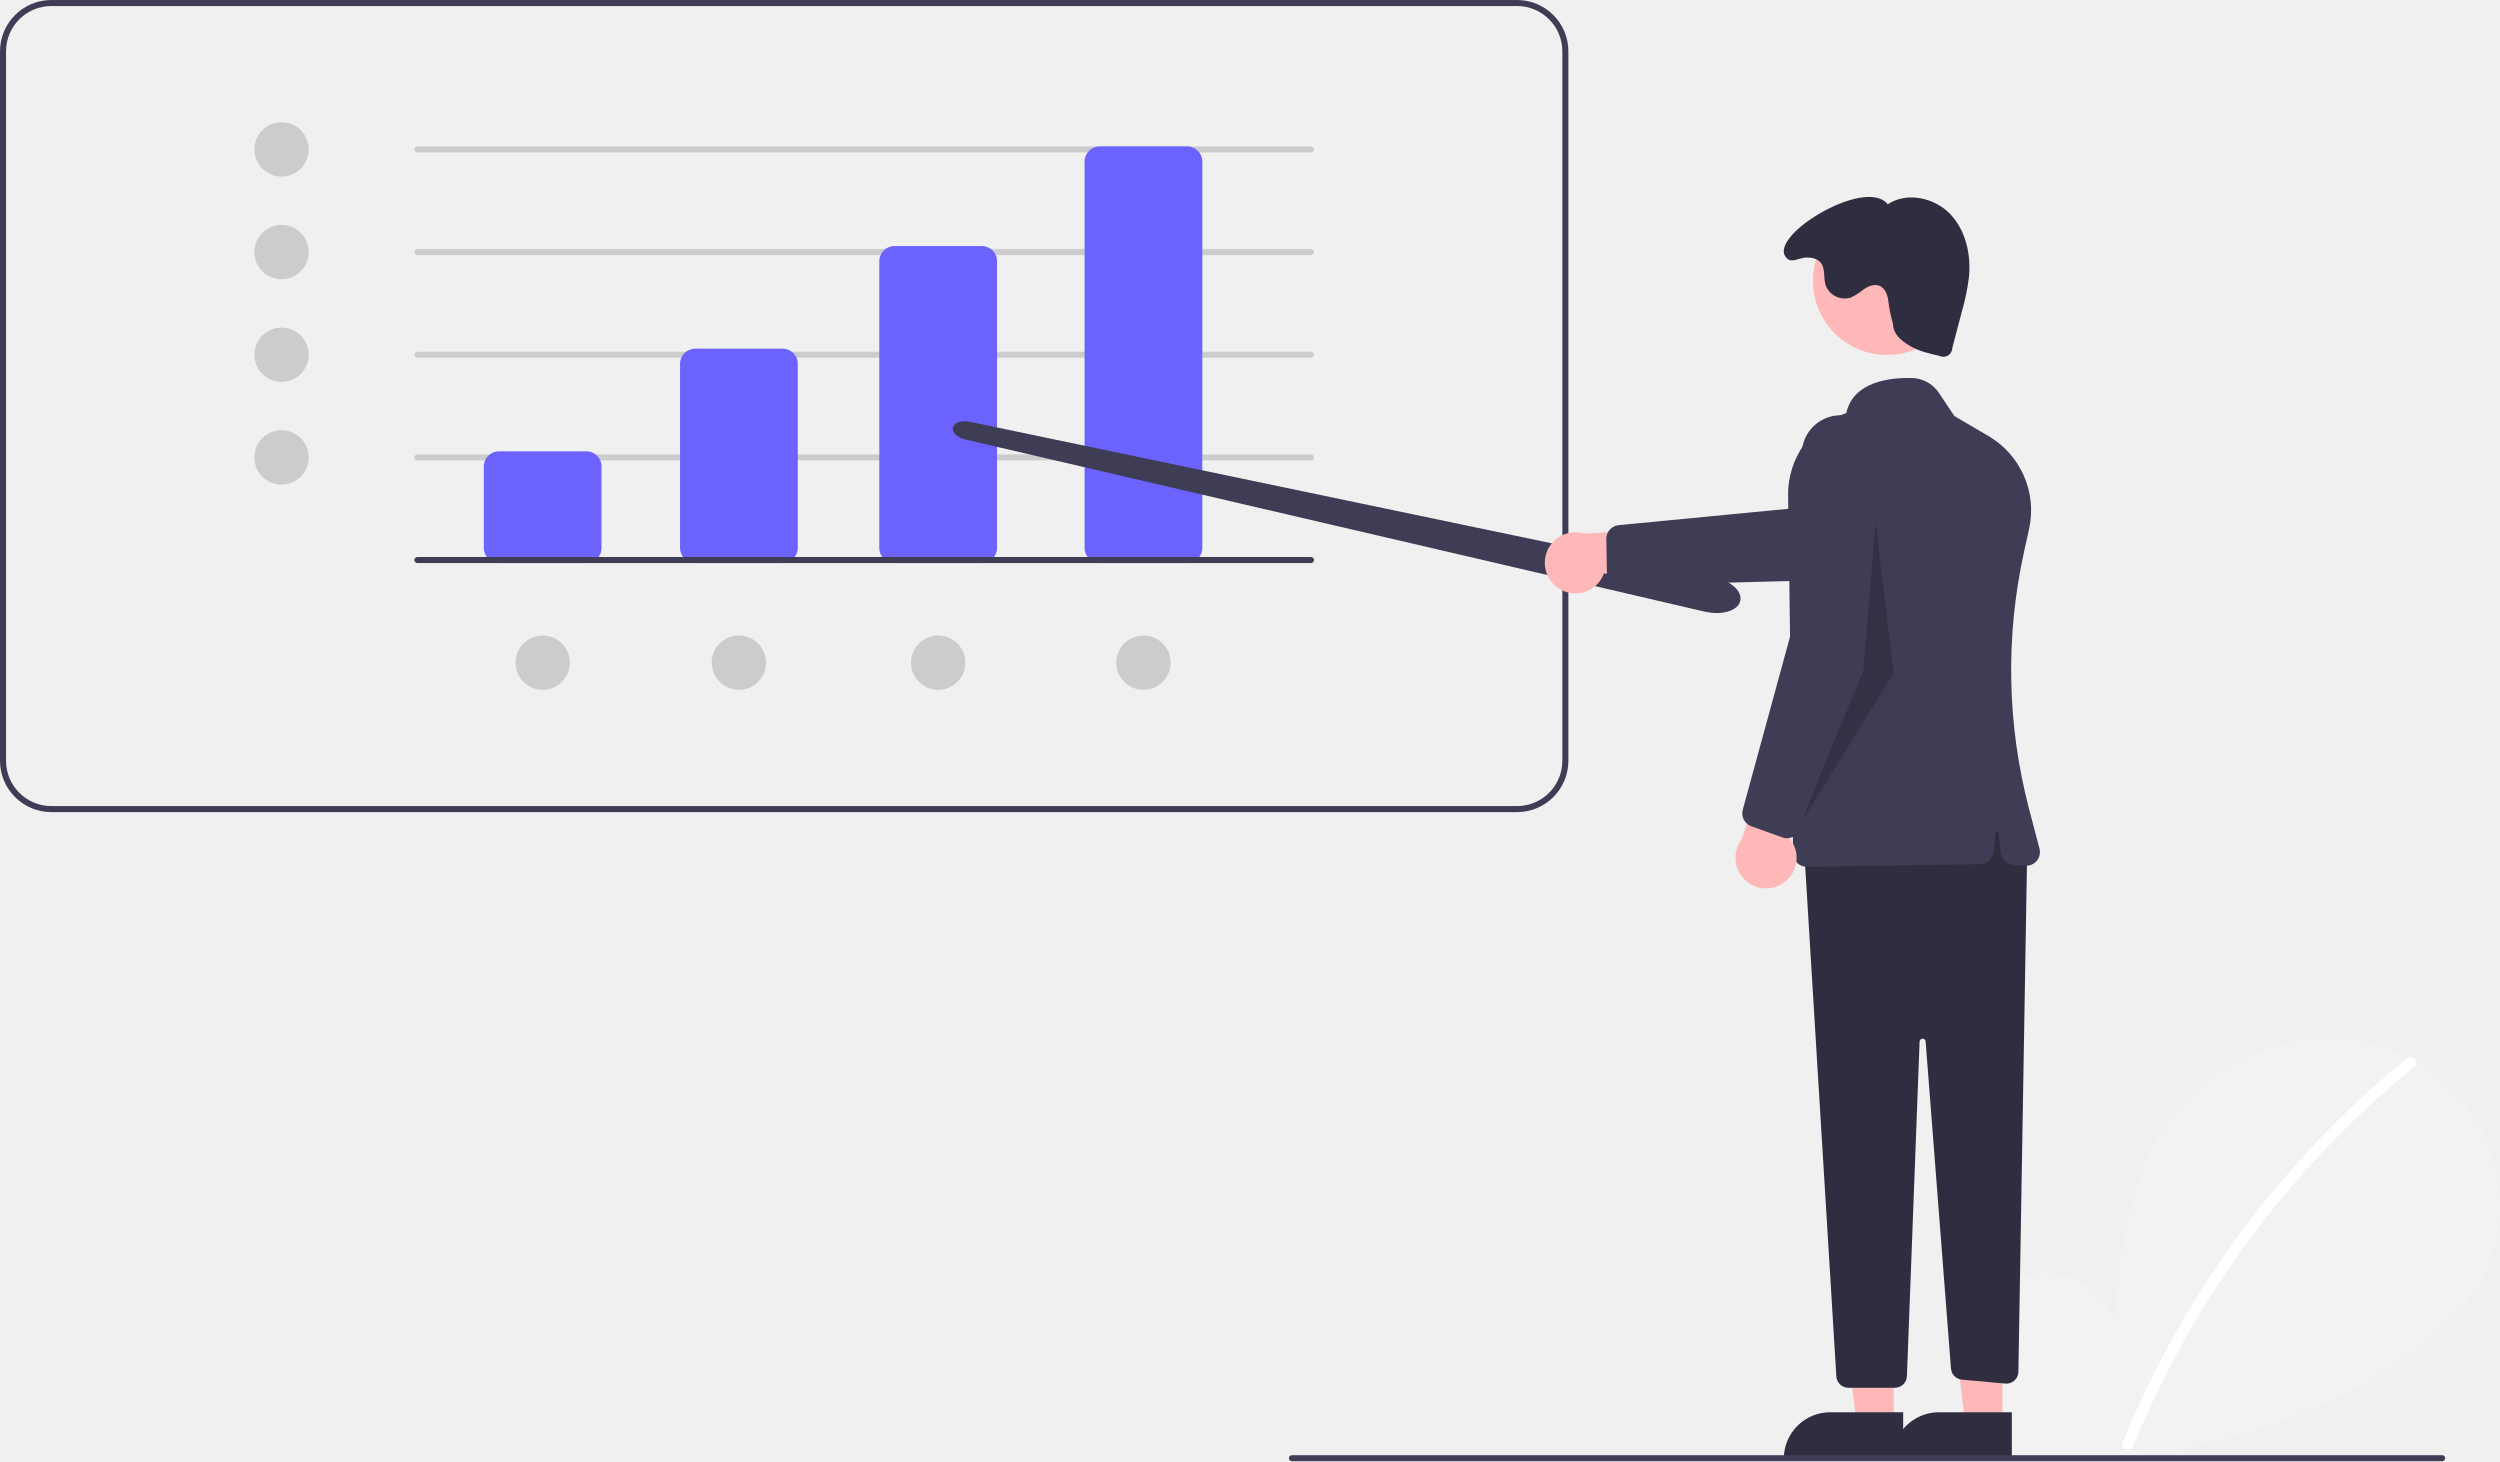
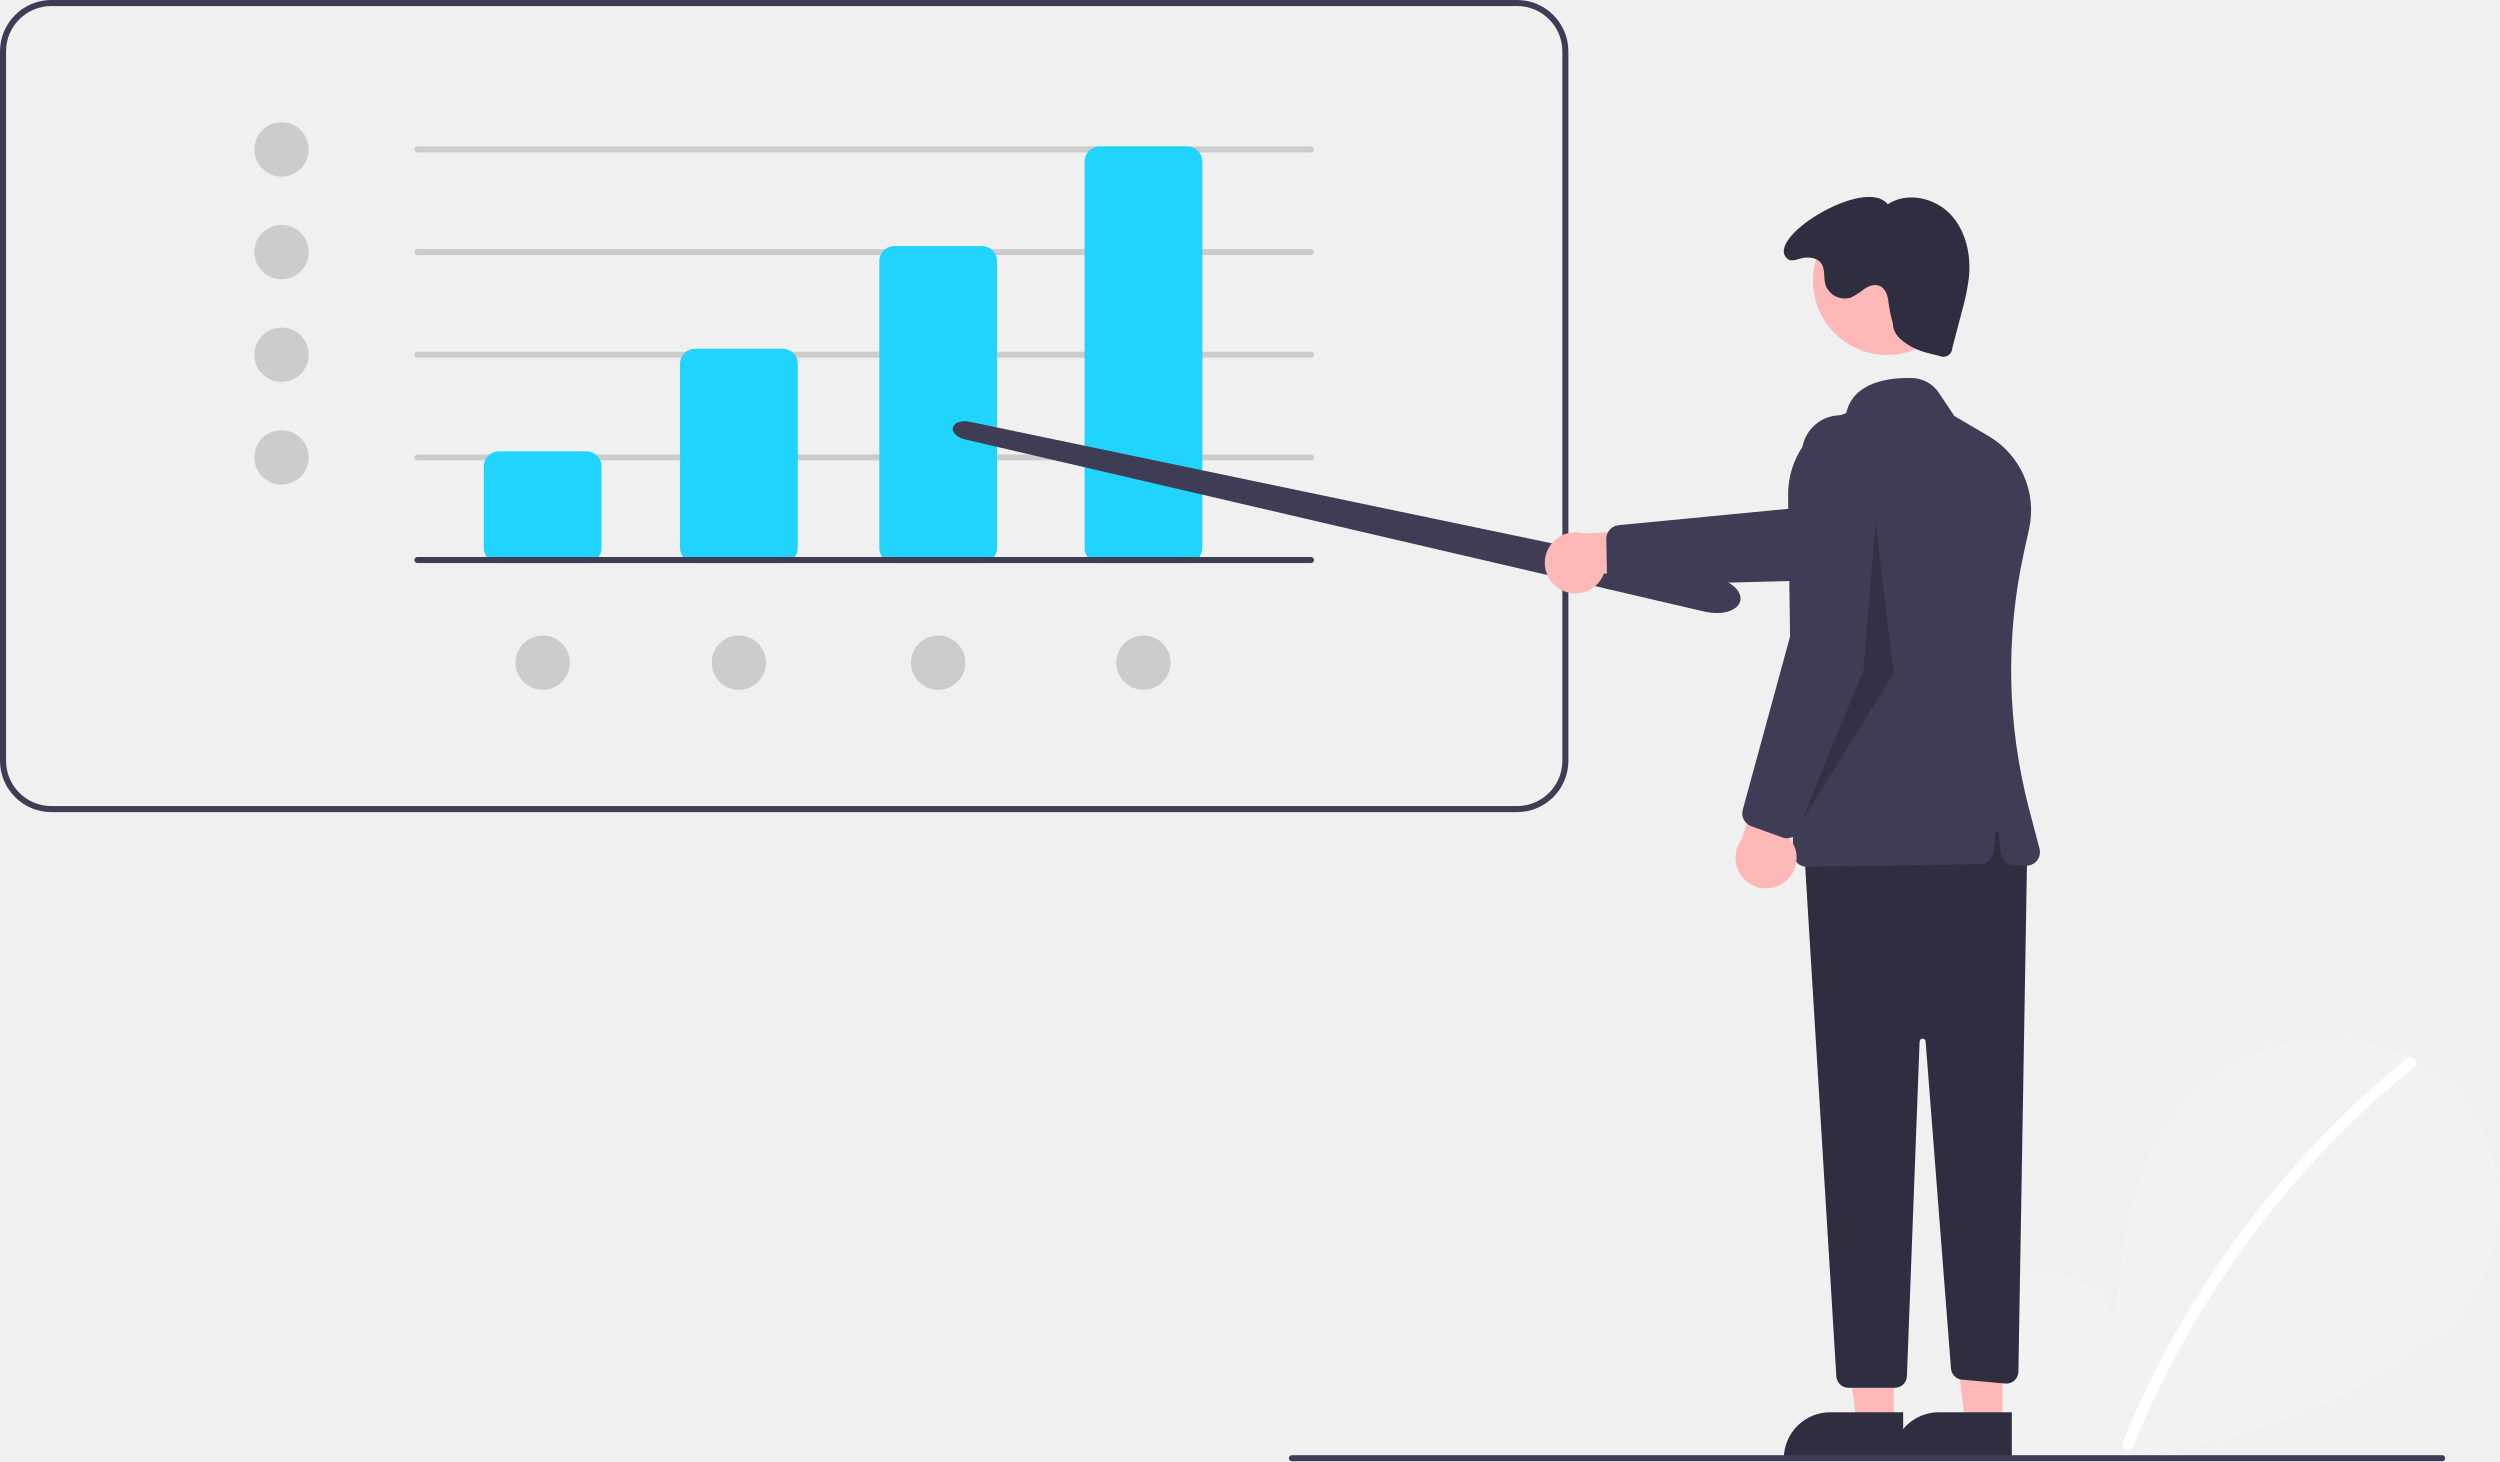
<svg xmlns="http://www.w3.org/2000/svg" data-name="Layer 1" width="828.078" height="484" viewBox="0 0 828.078 484">
  <path d="M688.461,477h-485.5a17.019,17.019,0,0,1-17-17V225a17.019,17.019,0,0,1,17-17h485.5a17.019,17.019,0,0,1,17,17V460A17.019,17.019,0,0,1,688.461,477Zm-485.5-267a15.017,15.017,0,0,0-15,15V460a15.017,15.017,0,0,0,15,15h485.5a15.017,15.017,0,0,0,15-15V225a15.017,15.017,0,0,0-15-15Z" transform="translate(-185.9609 -208)" fill="#3f3d56" />
  <circle cx="93.25" cy="49.5" r="9" fill="#ccc" />
  <circle cx="93.25" cy="83.5" r="9" fill="#ccc" />
  <circle cx="93.25" cy="117.5" r="9" fill="#ccc" />
  <circle cx="93.25" cy="151.5" r="9" fill="#ccc" />
  <circle cx="244.75" cy="219.5" r="9" fill="#ccc" />
  <circle cx="179.75" cy="219.5" r="9" fill="#ccc" />
  <circle cx="378.75" cy="219.5" r="9" fill="#ccc" />
  <circle cx="310.75" cy="219.5" r="9" fill="#ccc" />
  <path d="M620.211,258.5h-296a1,1,0,0,1,0-2h296a1,1,0,0,1,0,2Z" transform="translate(-185.9609 -208)" fill="#ccc" />
  <path d="M620.211,292.5h-296a1,1,0,0,1,0-2h296a1,1,0,0,1,0,2Z" transform="translate(-185.9609 -208)" fill="#ccc" />
  <path d="M620.211,326.5h-296a1,1,0,0,1,0-2h296a1,1,0,0,1,0,2Z" transform="translate(-185.9609 -208)" fill="#ccc" />
  <path d="M620.211,360.5h-296a1,1,0,0,1,0-2h296a1,1,0,0,1,0,2Z" transform="translate(-185.9609 -208)" fill="#ccc" />
-   <path d="M380.211,394.5h-29a5.006,5.006,0,0,1-5-5v-27a5.006,5.006,0,0,1,5-5h29a5.006,5.006,0,0,1,5,5v27A5.006,5.006,0,0,1,380.211,394.5Z" transform="translate(-185.9609 -208)" fill="#6c63ff" />
-   <path d="M445.211,394.5h-29a5.006,5.006,0,0,1-5-5v-61a5.006,5.006,0,0,1,5-5h29a5.006,5.006,0,0,1,5,5v61A5.006,5.006,0,0,1,445.211,394.5Z" transform="translate(-185.9609 -208)" fill="#6c63ff" />
-   <path d="M511.211,394.5h-29a5.006,5.006,0,0,1-5-5v-95a5.006,5.006,0,0,1,5-5h29a5.006,5.006,0,0,1,5,5v95A5.006,5.006,0,0,1,511.211,394.5Z" transform="translate(-185.9609 -208)" fill="#6c63ff" />
-   <path d="M579.211,394.5h-29a5.006,5.006,0,0,1-5-5v-128a5.006,5.006,0,0,1,5-5h29a5.006,5.006,0,0,1,5,5v128A5.006,5.006,0,0,1,579.211,394.5Z" transform="translate(-185.9609 -208)" fill="#6c63ff" />
+   <path d="M380.211,394.5h-29a5.006,5.006,0,0,1-5-5v-27a5.006,5.006,0,0,1,5-5h29a5.006,5.006,0,0,1,5,5v27A5.006,5.006,0,0,1,380.211,394.5Z" transform="translate(-185.9609 -208)" fill="#21d4fd" />
+   <path d="M445.211,394.5h-29a5.006,5.006,0,0,1-5-5v-61a5.006,5.006,0,0,1,5-5h29a5.006,5.006,0,0,1,5,5v61A5.006,5.006,0,0,1,445.211,394.5Z" transform="translate(-185.9609 -208)" fill="#21d4fd" />
+   <path d="M511.211,394.5h-29a5.006,5.006,0,0,1-5-5v-95a5.006,5.006,0,0,1,5-5h29a5.006,5.006,0,0,1,5,5v95A5.006,5.006,0,0,1,511.211,394.5Z" transform="translate(-185.9609 -208)" fill="#21d4fd" />
+   <path d="M579.211,394.5h-29a5.006,5.006,0,0,1-5-5v-128a5.006,5.006,0,0,1,5-5h29a5.006,5.006,0,0,1,5,5v128A5.006,5.006,0,0,1,579.211,394.5Z" transform="translate(-185.9609 -208)" fill="#21d4fd" />
  <path d="M849.414,686.344c-8.993-7.599-14.455-19.602-13.022-31.288s10.305-22.428,21.813-24.91,24.628,4.388,28.123,15.63c1.924-21.674,4.141-44.257,15.664-62.715,10.434-16.713,28.507-28.672,48.093-30.811s40.208,5.941,52.424,21.4,15.206,37.934,6.651,55.682c-6.302,13.075-17.914,22.805-30.079,30.721a194.129,194.129,0,0,1-132.772,29.046Z" transform="translate(-185.9609 -208)" fill="#f2f2f2" />
  <path d="M983.14,558.639A317.625,317.625,0,0,0,938.876,602.593a318.551,318.551,0,0,0-49.856,83.314c-.898,2.2,2.675,3.158,3.562.982a316.759,316.759,0,0,1,93.17-125.638c1.844-1.502-.783-4.102-2.612-2.612Z" transform="translate(-185.9609 -208)" fill="#fff" />
  <path d="M754.571,411.058a17.509,17.509,0,0,1-3.386-.339h-0q-.305-.061-.611-.131L505.676,353.567c-2.66-.62-4.427-2.293-4.11-3.893a2.659,2.659,0,0,1,2.039-1.882,7.418,7.418,0,0,1,3.622-.081l246.418,51.462c5.548,1.158,9.4,4.563,8.769,7.751-.331,1.668-1.8,2.962-4.137,3.643A13.356,13.356,0,0,1,754.571,411.058Z" transform="translate(-185.9609 -208)" fill="#3f3d56" />
  <path d="M702.693,403.169a10.056,10.056,0,0,0,14.525-5.175l35.727.745-9.898-15.712-32.41,1.701a10.11,10.11,0,0,0-7.945,18.441Z" transform="translate(-185.9609 -208)" fill="#ffb8b8" />
  <path d="M718.211,397.462l-.186-10.951a4.524,4.524,0,0,1,4.067-4.556l64.201-6.196,53.49-17.538a12.819,12.819,0,1,1,7.633,24.472l-59.206,17.53-65.387,1.661a4.509,4.509,0,0,1-4.428-3.213A4.522,4.522,0,0,1,718.211,397.462Z" transform="translate(-185.9609 -208)" fill="#3f3d56" />
  <polygon points="627.258 471.782 614.998 471.781 609.166 424.493 627.26 424.494 627.258 471.782" fill="#ffb8b8" />
  <path d="M816.346,691.666l-39.531-.001v-.5a15.386,15.386,0,0,1,15.386-15.386h.001l24.144.001Z" transform="translate(-185.9609 -208)" fill="#2f2e41" />
  <polygon points="663.258 471.782 650.998 471.781 645.166 424.493 663.26 424.494 663.258 471.782" fill="#ffb8b8" />
  <path d="M852.346,691.666l-39.531-.001v-.5a15.386,15.386,0,0,1,15.386-15.386h.001l24.144.001Z" transform="translate(-185.9609 -208)" fill="#2f2e41" />
  <path d="M857.447,488.674l-2.927,173.694a4,4,0,0,1-4.362,3.916l-14.346-1.304a4,4,0,0,1-3.626-3.674l-8.399-108.345a1,1,0,0,0-1.996.039l-4.198,110.826a4,4,0,0,1-3.997,3.849H798.21a4,4,0,0,1-3.993-3.756l-10.77-176.244,64-16Z" transform="translate(-185.9609 -208)" fill="#2f2e41" />
  <circle cx="625.065" cy="93.016" r="24.561" fill="#ffb8b8" />
  <path d="M781.255,493.841a4.469,4.469,0,0,1-1.365-3.165L778.234,372.234a28.501,28.501,0,0,1,19.282-27.441c2.301-10.439,14.548-11.747,21.687-11.591a11.085,11.085,0,0,1,8.978,4.923l5.118,7.677,11.28,6.612a28.528,28.528,0,0,1,13.47,30.816l-1.737,7.899a181.54,181.54,0,0,0,1.698,84.66l3.495,13.324a4.499,4.499,0,0,1-4.698,5.628l-4.059-.312a4.494,4.494,0,0,1-4.133-4.038l-.672-6.717a.5.5,0,0,0-.995,0l-.65,6.503a4.5,4.5,0,0,1-4.408,4.052l-57.431.884c-.024,0-.048.001-.072.001A4.471,4.471,0,0,1,781.255,493.841Z" transform="translate(-185.9609 -208)" fill="#3f3d56" />
  <path d="M812.947,315.174c.101,3.472,2.511,5.481,5.471,7.299s6.419,2.607,9.808,3.368a2.999,2.999,0,0,0,4.405-2.625l3.108-11.823a74.841,74.841,0,0,0,2.393-11.537c.749-7.509-1.031-15.587-6.272-21.016s-14.331-7.358-20.612-3.175c-7.454-9.52-41.523,11.513-33.119,18.133,1.495,1.178,3.781-.312,5.678-.457s4.025.189,5.23,1.662c1.575,1.924.889,4.791,1.538,7.191a6.714,6.714,0,0,0,8.484,4.348,23.088,23.088,0,0,0,4.4-2.829c1.456-.97,3.295-1.686,4.934-1.075,2.16.806,2.927,3.45,3.122,5.748A53.235,53.235,0,0,0,812.947,315.174Z" transform="translate(-185.9609 -208)" fill="#2f2e41" />
  <path d="M994.892,692h-381a1,1,0,0,1,0-2h381a1,1,0,0,1,0,2Z" transform="translate(-185.9609 -208)" fill="#3f3d56" />
  <polygon points="621.25 173 617.25 222 596.25 273 627.25 223 621.25 173" opacity="0.2" />
  <path d="M777.3,499.992a10.056,10.056,0,0,0,.318-15.416l13.379-33.136-18.202,3.676-9.914,30.903a10.11,10.11,0,0,0,14.42,13.973Z" transform="translate(-185.9609 -208)" fill="#ffb8b8" />
  <path d="M776.326,485.378l-10.304-3.713a4.524,4.524,0,0,1-2.815-5.42l16.997-62.219,2.591-56.233a12.819,12.819,0,1,1,25.588,1.551l-4.628,61.573L782.098,482.636a4.509,4.509,0,0,1-4.576,2.999A4.522,4.522,0,0,1,776.326,485.378Z" transform="translate(-185.9609 -208)" fill="#3f3d56" />
  <path d="M620.211,394.5h-296a1,1,0,0,1,0-2h296a1,1,0,0,1,0,2Z" transform="translate(-185.9609 -208)" fill="#3f3d56" />
</svg>
